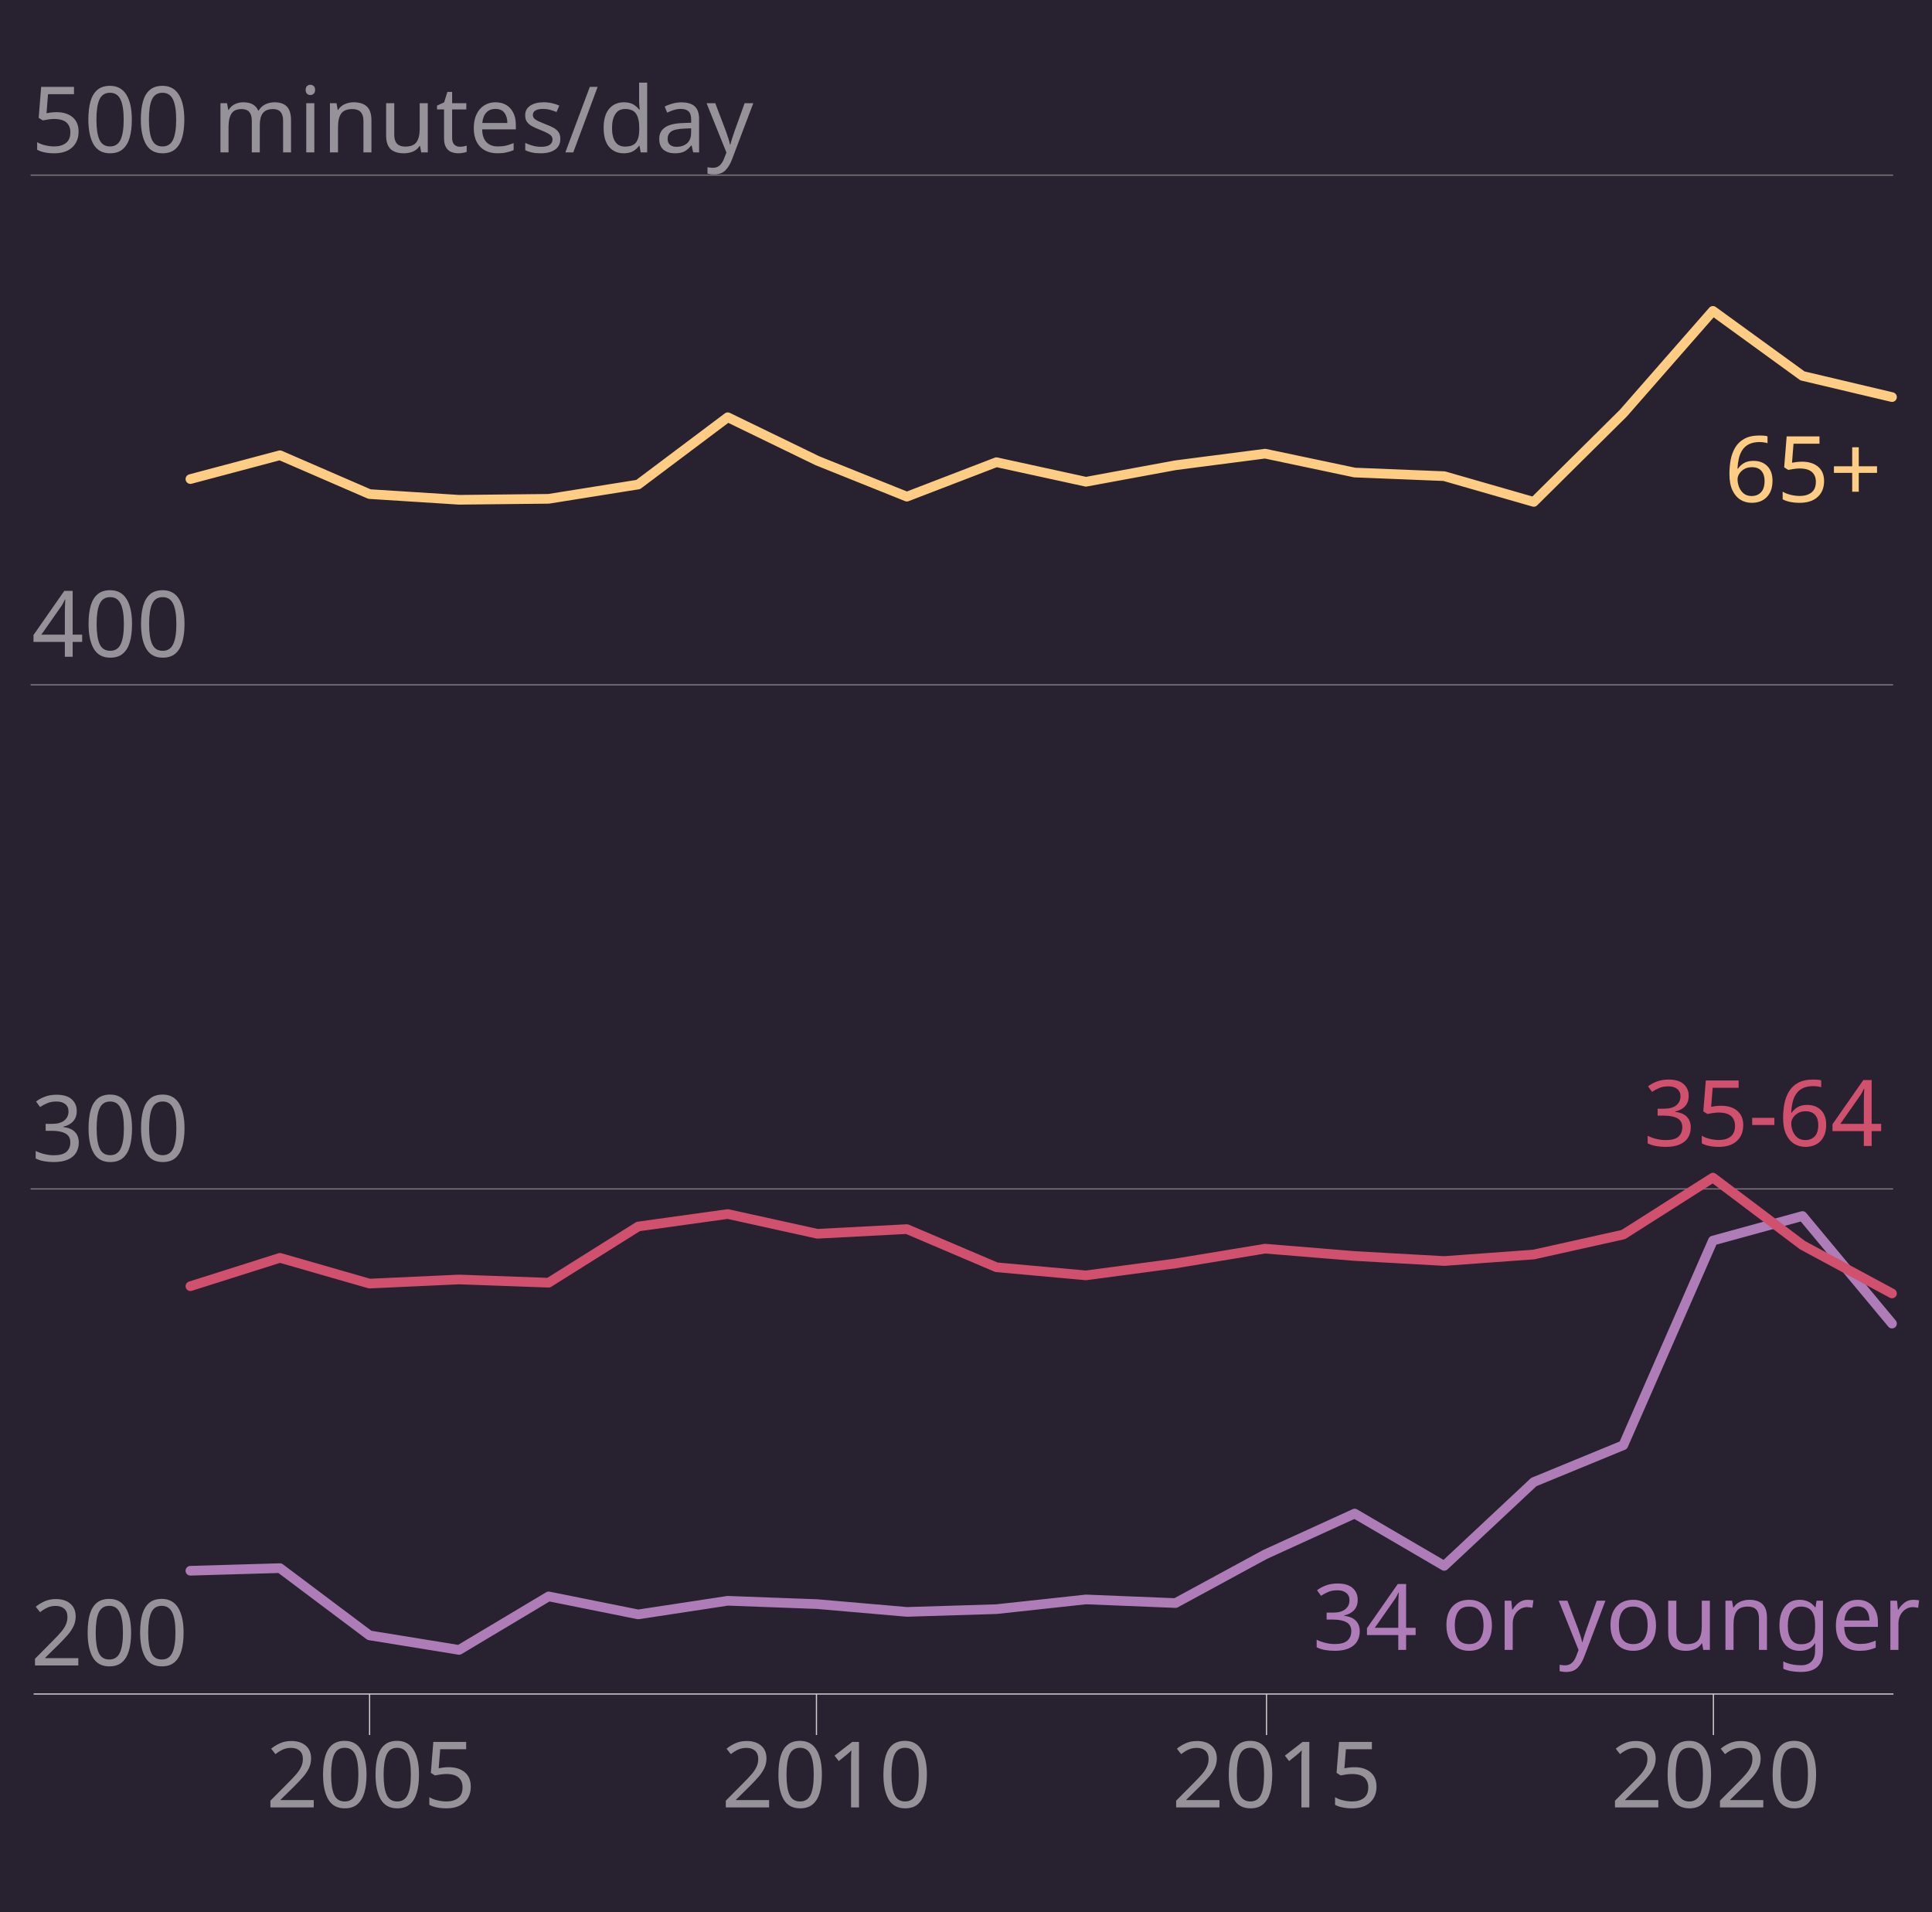
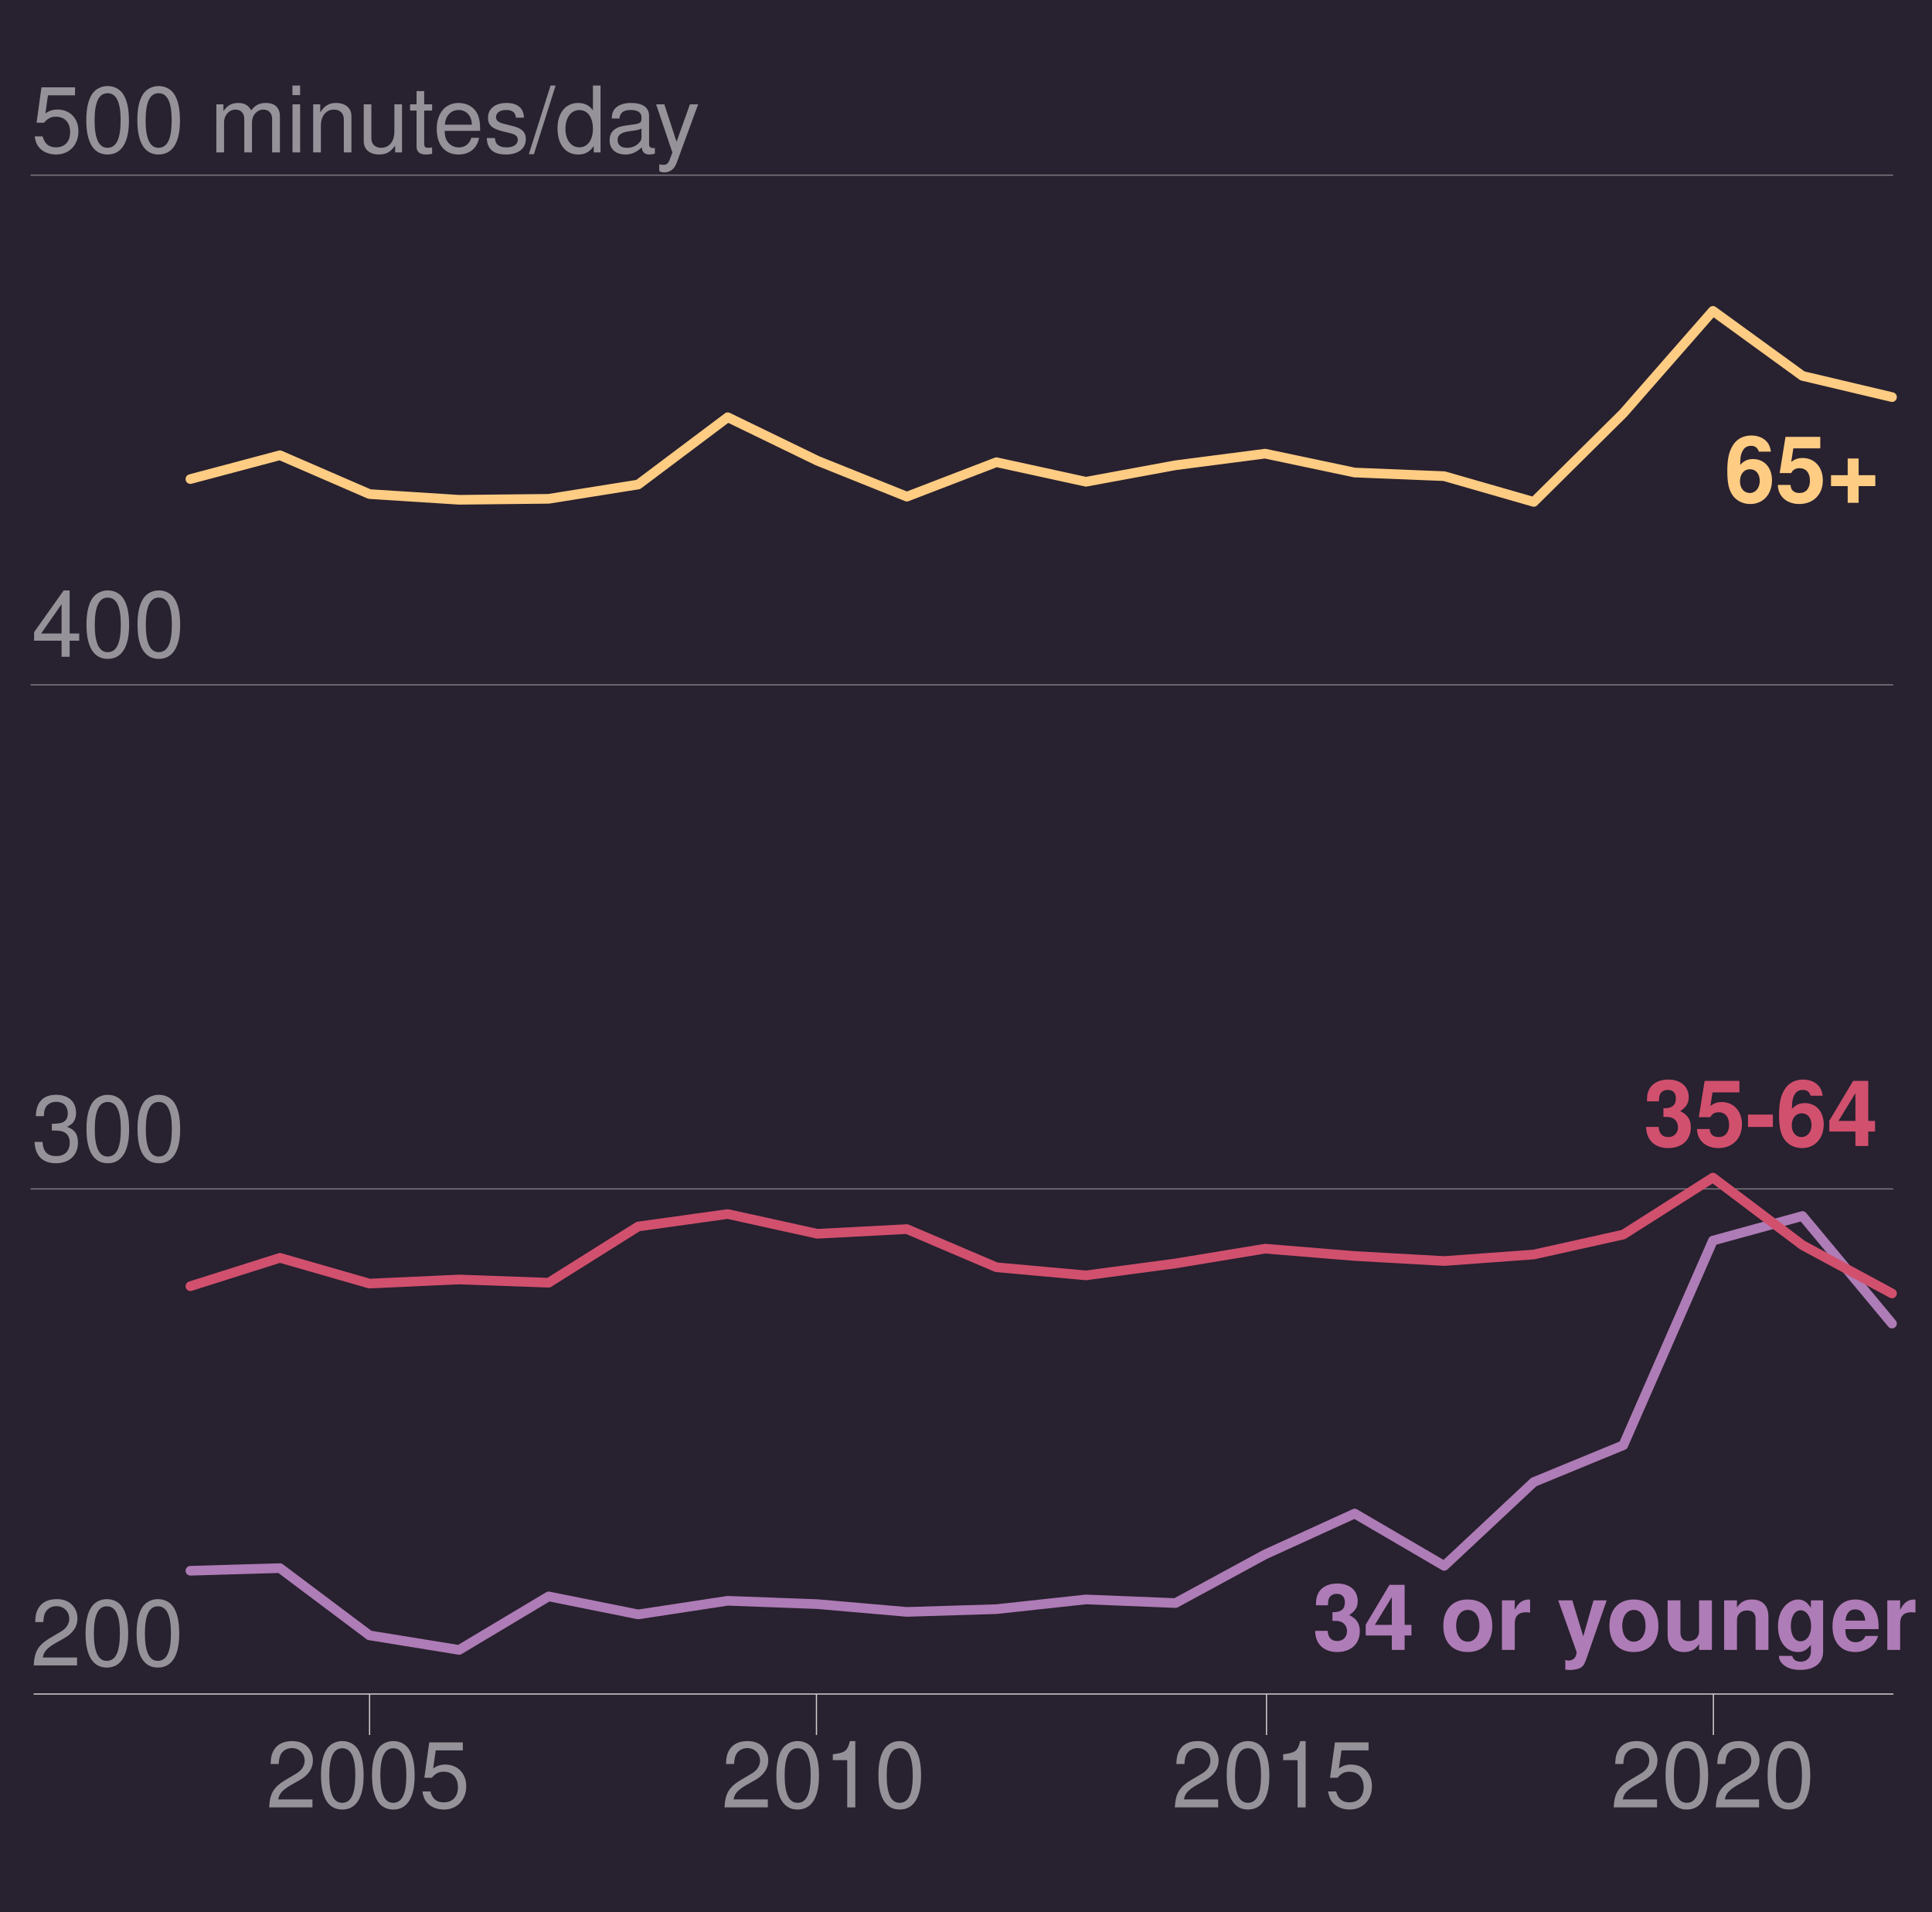
<svg xmlns="http://www.w3.org/2000/svg" viewBox="0 0 400 395.7">
  <defs>
-     <style>.c{fill:#28212f;}.d{fill:#fff;font-family:National2-Regular, 'National 2';}.d,.e,.f,.g{font-size:19px;}.h{stroke:#fecc83;}.h,.i,.j{stroke-linecap:round;stroke-linejoin:round;stroke-width:2px;}.h,.i,.j,.k{fill:none;}.i{stroke:#d1506e;}.j{stroke:#ae7cb6;}.e{fill:#fecc83;}.e,.f,.g{font-family:National2-Bold, 'National 2';}.f{fill:#ae7cb6;}.g{fill:#d1506e;}.l{opacity:.51;}.k{stroke:#ccc;stroke-miterlimit:10;stroke-width:.25px;}</style>
+     <style>.c{fill:#28212f;}.d{fill:#fff;font-family:"National 2 Web", -apple-system, BlinkMacSystemFont, Helvetica, Arial, sans-serif;}.d,.e,.f,.g{font-size:19px;}.h{stroke:#fecc83;}.h,.i,.j{stroke-linecap:round;stroke-linejoin:round;stroke-width:2px;}.h,.i,.j,.k{fill:none;}.i{stroke:#d1506e;}.j{stroke:#ae7cb6;}.e{fill:#fecc83;}.e,.f,.g{font-weight: bold; font-family:"National 2 Web", -apple-system, BlinkMacSystemFont, Helvetica, Arial, sans-serif, 'National 2';}.f{fill:#ae7cb6;}.g{fill:#d1506e;}.l{opacity:.51;}.k{stroke:#ccc;stroke-miterlimit:10;stroke-width:.25px;}</style>
  </defs>
  <g id="a">
    <rect class="c" x="-890.33" y="-3229.63" width="11086.49" height="5126.92" />
  </g>
  <g id="b">
    <g>
      <g class="l">
        <line class="k" x1="6.34" y1="246.14" x2="391.95" y2="246.14" />
        <line class="k" x1="6.34" y1="141.78" x2="391.95" y2="141.78" />
        <line class="k" x1="6.34" y1="36.26" x2="391.95" y2="36.26" />
        <text class="d" transform="translate(6.34 344.8)">
          <tspan x="0" y="0">200</tspan>
        </text>
        <text class="d" transform="translate(6.53 240.39)">
          <tspan x="0" y="0">300</tspan>
        </text>
        <text class="d" transform="translate(6.53 135.97)">
          <tspan x="0" y="0">400</tspan>
        </text>
        <text class="d" transform="translate(6.49 31.55)">
          <tspan x="0" y="0">500 minutes/day</tspan>
        </text>
      </g>
      <line class="k" x1="76.52" y1="359.2" x2="76.52" y2="350.71" />
      <line class="k" x1="169.04" y1="359.2" x2="169.04" y2="350.71" />
      <line class="k" x1="262.22" y1="359.2" x2="262.22" y2="350.71" />
      <line class="k" x1="354.74" y1="359.2" x2="354.74" y2="350.71" />
      <line class="k" x1="6.97" y1="350.71" x2="392.02" y2="350.71" />
      <g class="l">
        <text class="d" transform="translate(55.08 374.19)">
          <tspan x="0" y="0">2005</tspan>
        </text>
      </g>
      <g class="l">
        <text class="d" transform="translate(149.36 374.19)">
          <tspan x="0" y="0">2010</tspan>
        </text>
      </g>
      <g class="l">
        <text class="d" transform="translate(242.6 374.19)">
          <tspan x="0" y="0">2015</tspan>
        </text>
      </g>
      <g class="l">
        <text class="d" transform="translate(333.46 374.19)">
          <tspan x="0" y="0">2020</tspan>
        </text>
      </g>
      <polyline class="j" points="39.42 325.19 57.96 324.65 76.5 338.57 95.05 341.58 113.59 330.5 132.13 334.23 150.67 331.41 169.22 332.1 187.76 333.71 206.3 333.14 224.84 331.13 243.38 331.88 261.93 321.81 280.47 313.35 299.01 324.18 317.55 306.83 336.09 299.2 354.64 256.84 373.18 251.75 391.72 274.02" />
      <polyline class="i" points="39.42 266.28 57.96 260.41 76.5 265.74 95.05 264.89 113.59 265.56 132.13 253.92 150.67 251.34 169.22 255.43 187.76 254.46 206.3 262.36 224.84 264.04 243.38 261.57 261.93 258.51 280.47 260.03 299.01 261.07 317.55 259.72 336.09 255.59 354.64 243.8 373.18 257.78 391.72 267.78" />
      <polyline class="h" points="39.42 99.18 57.96 94.25 76.5 102.29 95.05 103.47 113.59 103.27 132.13 100.31 150.67 86.38 169.22 95.38 187.76 102.82 206.3 95.69 224.84 99.74 243.38 96.32 261.93 93.92 280.47 97.83 299.01 98.58 317.55 103.91 336.09 85.54 354.64 64.36 373.18 77.82 391.72 82.21" />
      <text class="f" transform="translate(271.74 341.58)">
        <tspan x="0" y="0">34 or younger</tspan>
      </text>
      <text class="g" transform="translate(340.27 237.25)">
        <tspan x="0" y="0">35-64</tspan>
      </text>
      <text class="e" transform="translate(357.01 103.91)">
        <tspan x="0" y="0">65+</tspan>
      </text>
    </g>
  </g>
</svg>
